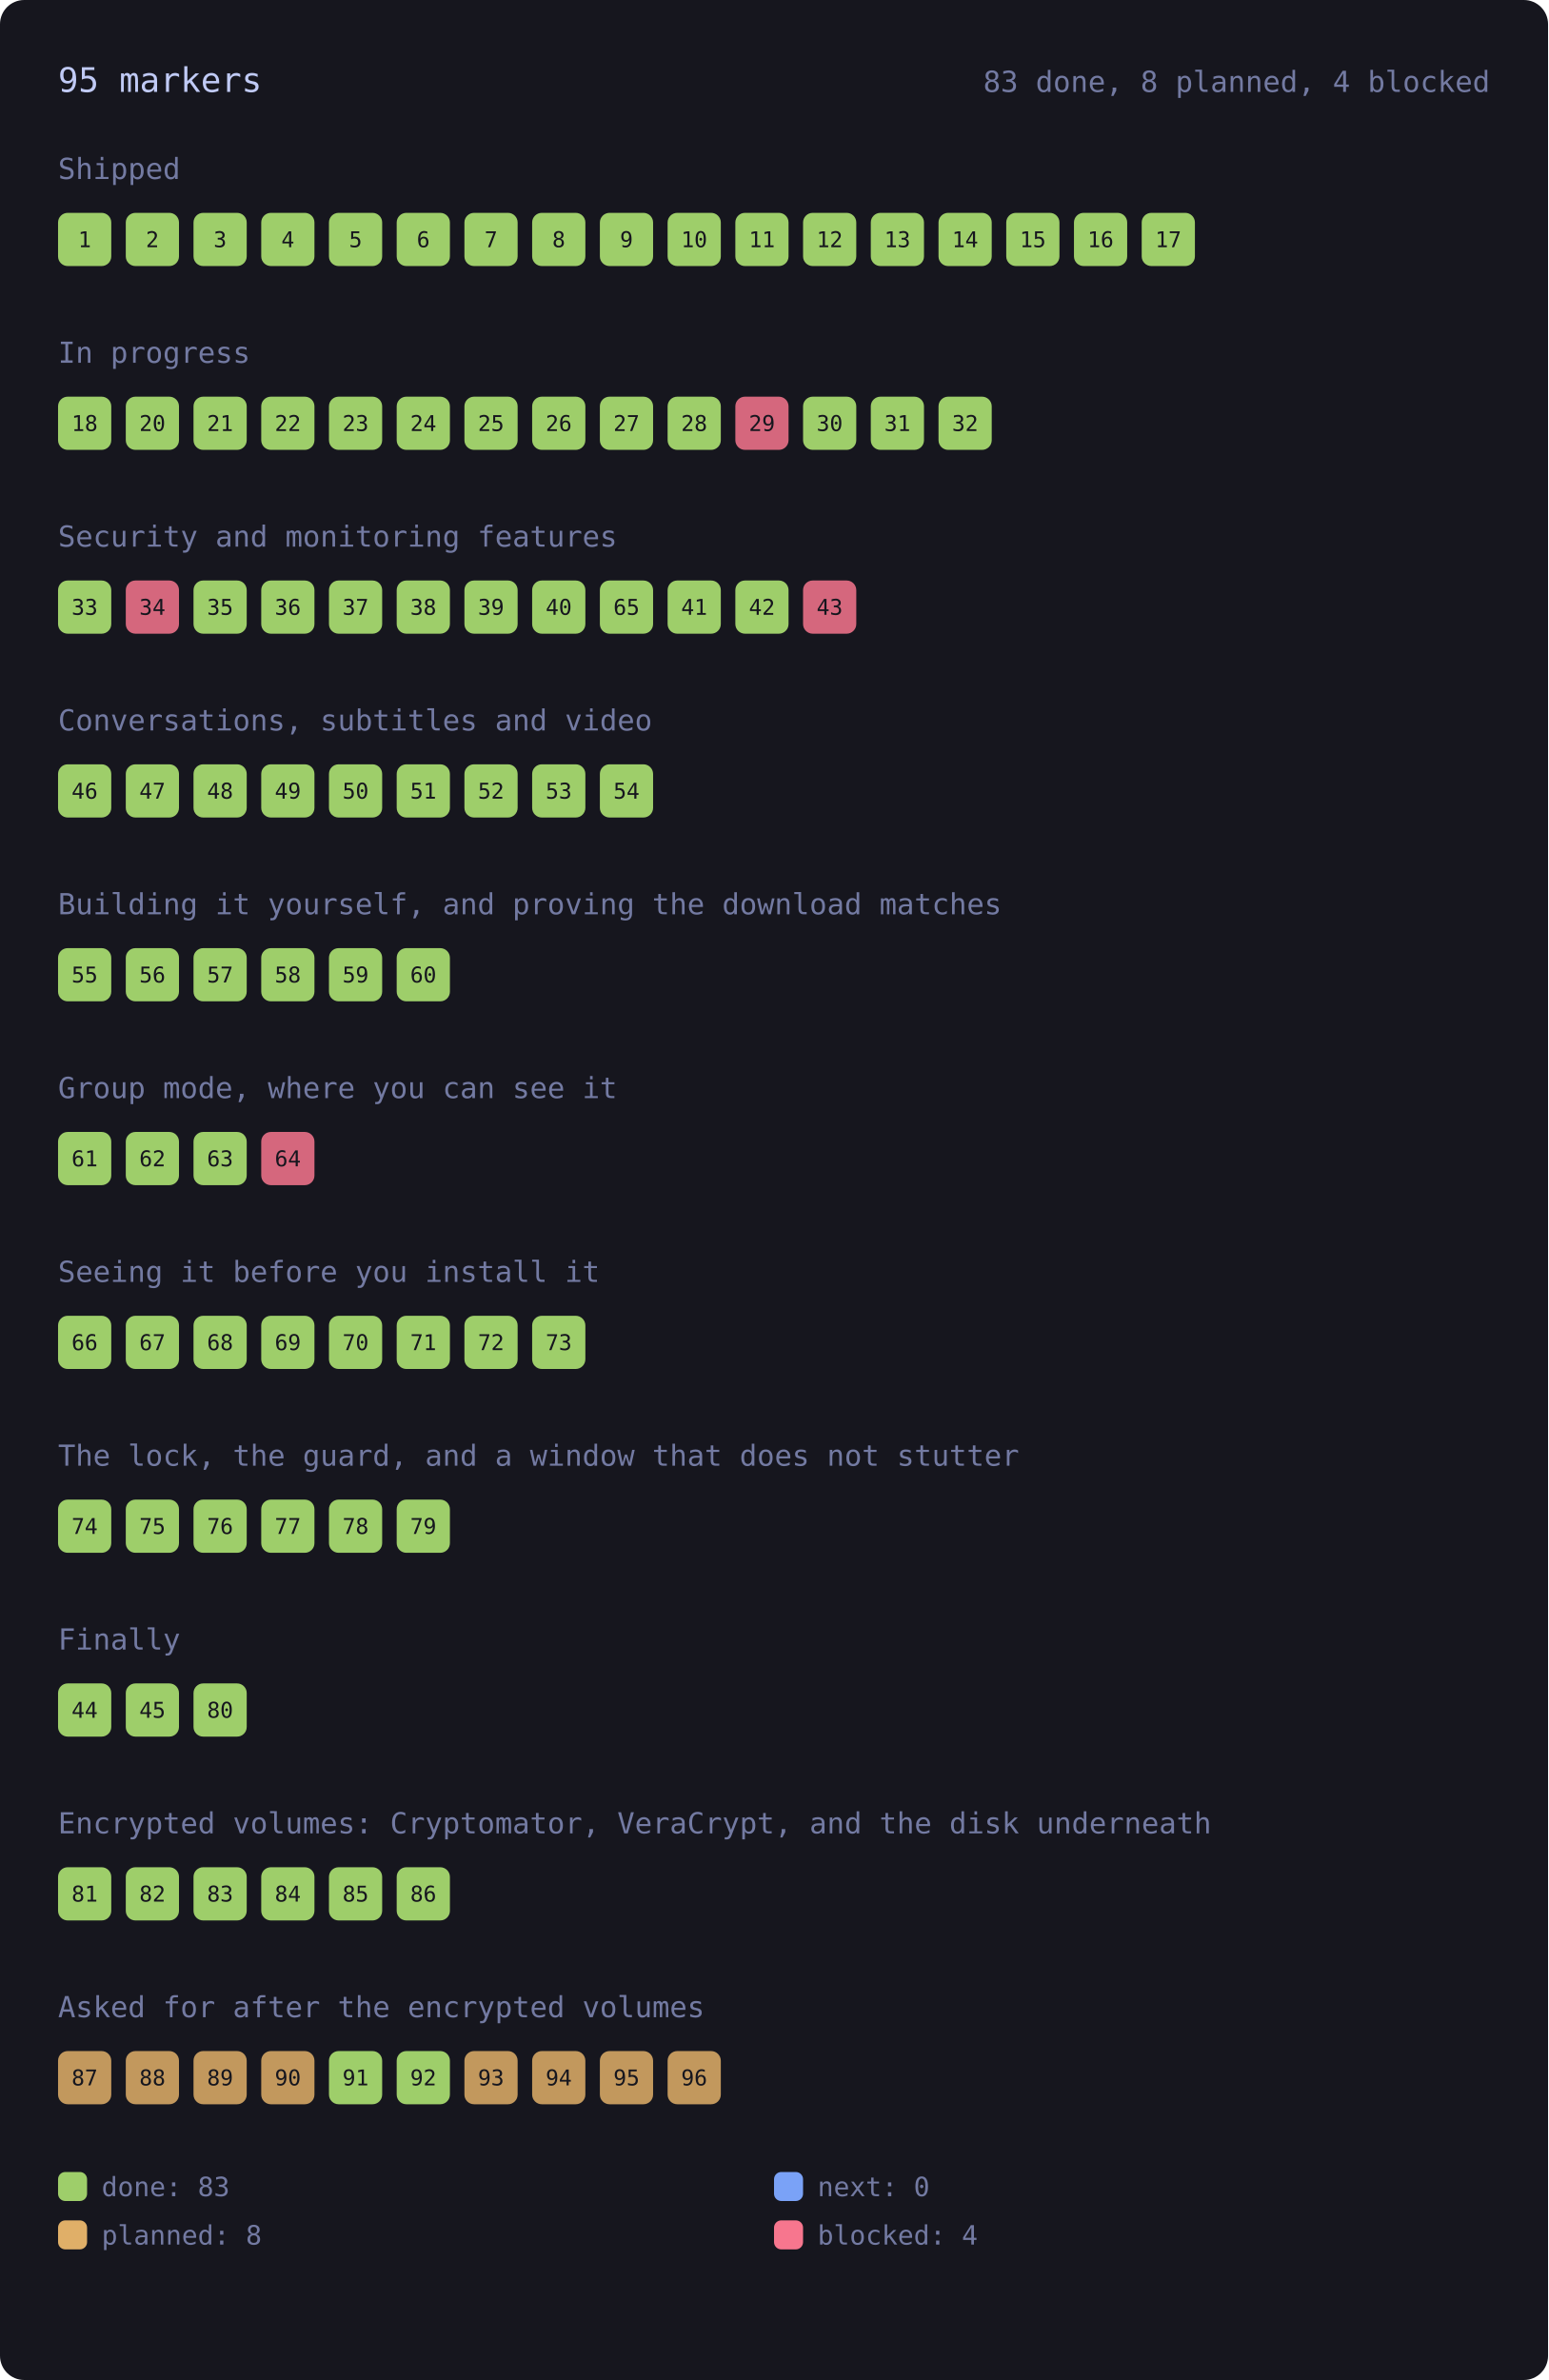
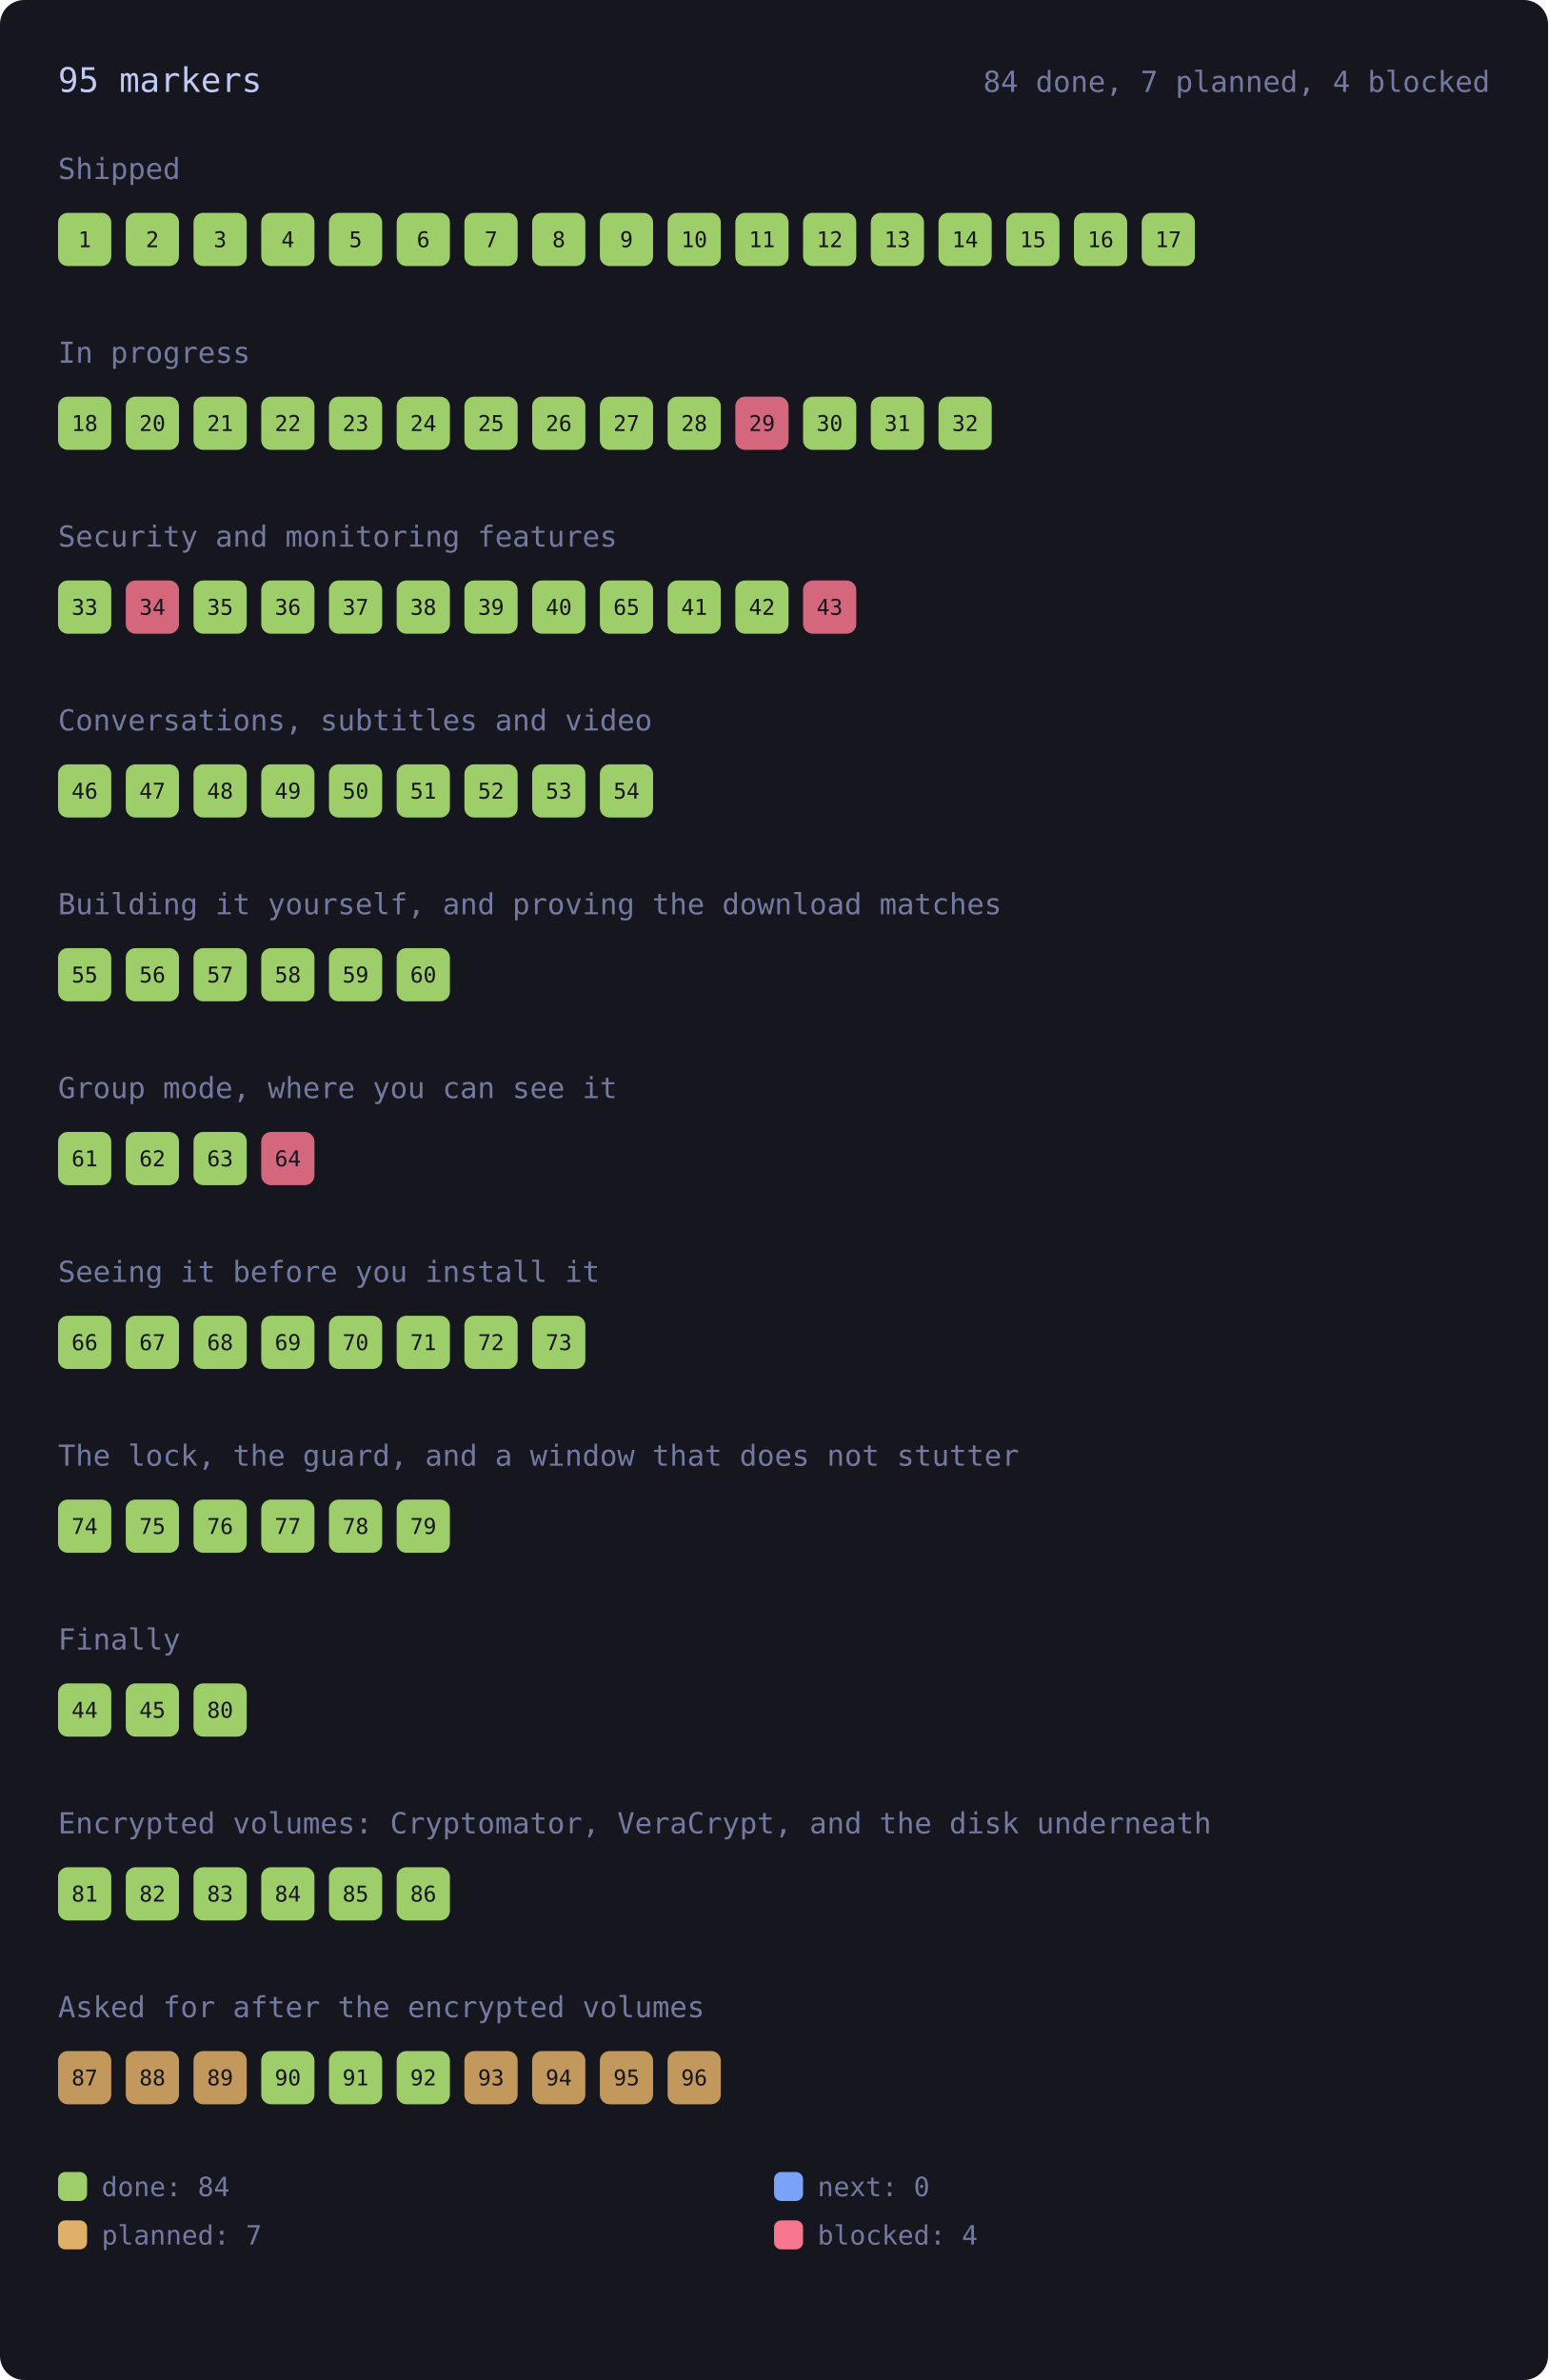
<svg xmlns="http://www.w3.org/2000/svg" viewBox="0 0 640 984" width="640" height="984" style="max-width:100%;height:auto" role="img" aria-label="every roadmap marker, coloured by state">
  <rect x="0" y="0" width="640" height="984" rx="10" fill="var(--bg-inset, #16161e)" />
  <text x="24.0" y="38.0" font-family="ui-monospace, SFMono-Regular, Menlo, Consolas, monospace" font-size="14" fill="var(--fg, #c0caf5)">95 markers</text>
-   <text x="616.0" y="38.0" font-family="ui-monospace, SFMono-Regular, Menlo, Consolas, monospace" font-size="12" fill="var(--muted, #737aa2)" text-anchor="end">83 done, 8 planned, 4 blocked</text>
+   <text x="616.0" y="38.0" font-family="ui-monospace, SFMono-Regular, Menlo, Consolas, monospace" font-size="12" fill="var(--muted, #737aa2)" text-anchor="end">84 done, 7 planned, 4 blocked</text>
  <text x="24.0" y="74.0" font-family="ui-monospace, SFMono-Regular, Menlo, Consolas, monospace" font-size="12" fill="var(--muted, #737aa2)">Shipped</text>
  <g>
    <rect x="24.0" y="88.0" width="22.0" height="22.0" rx="4" fill="var(--ok, #9ece6a)" opacity="1" />
    <text x="35.0" y="102.2" font-family="ui-monospace, SFMono-Regular, Menlo, Consolas, monospace" font-size="9" fill="var(--bg-inset, #16161e)" text-anchor="middle">1</text>
  </g>
  <g>
    <rect x="52.0" y="88.0" width="22.0" height="22.0" rx="4" fill="var(--ok, #9ece6a)" opacity="1" />
    <text x="63.0" y="102.2" font-family="ui-monospace, SFMono-Regular, Menlo, Consolas, monospace" font-size="9" fill="var(--bg-inset, #16161e)" text-anchor="middle">2</text>
  </g>
  <g>
    <rect x="80.0" y="88.0" width="22.0" height="22.0" rx="4" fill="var(--ok, #9ece6a)" opacity="1" />
    <text x="91.0" y="102.2" font-family="ui-monospace, SFMono-Regular, Menlo, Consolas, monospace" font-size="9" fill="var(--bg-inset, #16161e)" text-anchor="middle">3</text>
  </g>
  <g>
    <rect x="108.0" y="88.0" width="22.0" height="22.0" rx="4" fill="var(--ok, #9ece6a)" opacity="1" />
    <text x="119.0" y="102.2" font-family="ui-monospace, SFMono-Regular, Menlo, Consolas, monospace" font-size="9" fill="var(--bg-inset, #16161e)" text-anchor="middle">4</text>
  </g>
  <g>
    <rect x="136.0" y="88.0" width="22.0" height="22.0" rx="4" fill="var(--ok, #9ece6a)" opacity="1" />
    <text x="147.0" y="102.2" font-family="ui-monospace, SFMono-Regular, Menlo, Consolas, monospace" font-size="9" fill="var(--bg-inset, #16161e)" text-anchor="middle">5</text>
  </g>
  <g>
    <rect x="164.0" y="88.0" width="22.0" height="22.0" rx="4" fill="var(--ok, #9ece6a)" opacity="1" />
    <text x="175.0" y="102.2" font-family="ui-monospace, SFMono-Regular, Menlo, Consolas, monospace" font-size="9" fill="var(--bg-inset, #16161e)" text-anchor="middle">6</text>
  </g>
  <g>
    <rect x="192.0" y="88.0" width="22.0" height="22.0" rx="4" fill="var(--ok, #9ece6a)" opacity="1" />
    <text x="203.0" y="102.2" font-family="ui-monospace, SFMono-Regular, Menlo, Consolas, monospace" font-size="9" fill="var(--bg-inset, #16161e)" text-anchor="middle">7</text>
  </g>
  <g>
    <rect x="220.0" y="88.0" width="22.0" height="22.0" rx="4" fill="var(--ok, #9ece6a)" opacity="1" />
    <text x="231.0" y="102.2" font-family="ui-monospace, SFMono-Regular, Menlo, Consolas, monospace" font-size="9" fill="var(--bg-inset, #16161e)" text-anchor="middle">8</text>
  </g>
  <g>
    <rect x="248.0" y="88.0" width="22.0" height="22.0" rx="4" fill="var(--ok, #9ece6a)" opacity="1" />
    <text x="259.0" y="102.2" font-family="ui-monospace, SFMono-Regular, Menlo, Consolas, monospace" font-size="9" fill="var(--bg-inset, #16161e)" text-anchor="middle">9</text>
  </g>
  <g>
    <rect x="276.0" y="88.0" width="22.0" height="22.0" rx="4" fill="var(--ok, #9ece6a)" opacity="1" />
    <text x="287.0" y="102.2" font-family="ui-monospace, SFMono-Regular, Menlo, Consolas, monospace" font-size="9" fill="var(--bg-inset, #16161e)" text-anchor="middle">10</text>
  </g>
  <g>
    <rect x="304.0" y="88.0" width="22.0" height="22.0" rx="4" fill="var(--ok, #9ece6a)" opacity="1" />
    <text x="315.0" y="102.2" font-family="ui-monospace, SFMono-Regular, Menlo, Consolas, monospace" font-size="9" fill="var(--bg-inset, #16161e)" text-anchor="middle">11</text>
  </g>
  <g>
    <rect x="332.0" y="88.0" width="22.0" height="22.0" rx="4" fill="var(--ok, #9ece6a)" opacity="1" />
    <text x="343.0" y="102.2" font-family="ui-monospace, SFMono-Regular, Menlo, Consolas, monospace" font-size="9" fill="var(--bg-inset, #16161e)" text-anchor="middle">12</text>
  </g>
  <g>
    <rect x="360.0" y="88.0" width="22.0" height="22.0" rx="4" fill="var(--ok, #9ece6a)" opacity="1" />
    <text x="371.0" y="102.2" font-family="ui-monospace, SFMono-Regular, Menlo, Consolas, monospace" font-size="9" fill="var(--bg-inset, #16161e)" text-anchor="middle">13</text>
  </g>
  <g>
    <rect x="388.0" y="88.0" width="22.0" height="22.0" rx="4" fill="var(--ok, #9ece6a)" opacity="1" />
    <text x="399.0" y="102.2" font-family="ui-monospace, SFMono-Regular, Menlo, Consolas, monospace" font-size="9" fill="var(--bg-inset, #16161e)" text-anchor="middle">14</text>
  </g>
  <g>
    <rect x="416.0" y="88.0" width="22.0" height="22.0" rx="4" fill="var(--ok, #9ece6a)" opacity="1" />
    <text x="427.0" y="102.2" font-family="ui-monospace, SFMono-Regular, Menlo, Consolas, monospace" font-size="9" fill="var(--bg-inset, #16161e)" text-anchor="middle">15</text>
  </g>
  <g>
    <rect x="444.0" y="88.0" width="22.0" height="22.0" rx="4" fill="var(--ok, #9ece6a)" opacity="1" />
    <text x="455.0" y="102.2" font-family="ui-monospace, SFMono-Regular, Menlo, Consolas, monospace" font-size="9" fill="var(--bg-inset, #16161e)" text-anchor="middle">16</text>
  </g>
  <g>
    <rect x="472.0" y="88.0" width="22.0" height="22.0" rx="4" fill="var(--ok, #9ece6a)" opacity="1" />
    <text x="483.0" y="102.2" font-family="ui-monospace, SFMono-Regular, Menlo, Consolas, monospace" font-size="9" fill="var(--bg-inset, #16161e)" text-anchor="middle">17</text>
  </g>
  <text x="24.0" y="150.0" font-family="ui-monospace, SFMono-Regular, Menlo, Consolas, monospace" font-size="12" fill="var(--muted, #737aa2)">In progress</text>
  <g>
    <rect x="24.0" y="164.0" width="22.0" height="22.0" rx="4" fill="var(--ok, #9ece6a)" opacity="1" />
    <text x="35.0" y="178.2" font-family="ui-monospace, SFMono-Regular, Menlo, Consolas, monospace" font-size="9" fill="var(--bg-inset, #16161e)" text-anchor="middle">18</text>
  </g>
  <g>
    <rect x="52.0" y="164.0" width="22.0" height="22.0" rx="4" fill="var(--ok, #9ece6a)" opacity="1" />
    <text x="63.0" y="178.2" font-family="ui-monospace, SFMono-Regular, Menlo, Consolas, monospace" font-size="9" fill="var(--bg-inset, #16161e)" text-anchor="middle">20</text>
  </g>
  <g>
    <rect x="80.0" y="164.0" width="22.0" height="22.0" rx="4" fill="var(--ok, #9ece6a)" opacity="1" />
    <text x="91.0" y="178.2" font-family="ui-monospace, SFMono-Regular, Menlo, Consolas, monospace" font-size="9" fill="var(--bg-inset, #16161e)" text-anchor="middle">21</text>
  </g>
  <g>
    <rect x="108.0" y="164.0" width="22.0" height="22.0" rx="4" fill="var(--ok, #9ece6a)" opacity="1" />
    <text x="119.0" y="178.2" font-family="ui-monospace, SFMono-Regular, Menlo, Consolas, monospace" font-size="9" fill="var(--bg-inset, #16161e)" text-anchor="middle">22</text>
  </g>
  <g>
    <rect x="136.0" y="164.0" width="22.0" height="22.0" rx="4" fill="var(--ok, #9ece6a)" opacity="1" />
    <text x="147.0" y="178.2" font-family="ui-monospace, SFMono-Regular, Menlo, Consolas, monospace" font-size="9" fill="var(--bg-inset, #16161e)" text-anchor="middle">23</text>
  </g>
  <g>
    <rect x="164.0" y="164.0" width="22.0" height="22.0" rx="4" fill="var(--ok, #9ece6a)" opacity="1" />
    <text x="175.0" y="178.2" font-family="ui-monospace, SFMono-Regular, Menlo, Consolas, monospace" font-size="9" fill="var(--bg-inset, #16161e)" text-anchor="middle">24</text>
  </g>
  <g>
    <rect x="192.0" y="164.0" width="22.0" height="22.0" rx="4" fill="var(--ok, #9ece6a)" opacity="1" />
    <text x="203.0" y="178.2" font-family="ui-monospace, SFMono-Regular, Menlo, Consolas, monospace" font-size="9" fill="var(--bg-inset, #16161e)" text-anchor="middle">25</text>
  </g>
  <g>
    <rect x="220.0" y="164.0" width="22.0" height="22.0" rx="4" fill="var(--ok, #9ece6a)" opacity="1" />
    <text x="231.0" y="178.2" font-family="ui-monospace, SFMono-Regular, Menlo, Consolas, monospace" font-size="9" fill="var(--bg-inset, #16161e)" text-anchor="middle">26</text>
  </g>
  <g>
    <rect x="248.0" y="164.0" width="22.0" height="22.0" rx="4" fill="var(--ok, #9ece6a)" opacity="1" />
    <text x="259.0" y="178.2" font-family="ui-monospace, SFMono-Regular, Menlo, Consolas, monospace" font-size="9" fill="var(--bg-inset, #16161e)" text-anchor="middle">27</text>
  </g>
  <g>
    <rect x="276.0" y="164.0" width="22.0" height="22.0" rx="4" fill="var(--ok, #9ece6a)" opacity="1" />
    <text x="287.0" y="178.2" font-family="ui-monospace, SFMono-Regular, Menlo, Consolas, monospace" font-size="9" fill="var(--bg-inset, #16161e)" text-anchor="middle">28</text>
  </g>
  <g>
    <rect x="304.0" y="164.0" width="22.0" height="22.0" rx="4" fill="var(--err, #f7768e)" opacity="0.85" />
    <text x="315.0" y="178.2" font-family="ui-monospace, SFMono-Regular, Menlo, Consolas, monospace" font-size="9" fill="var(--bg-inset, #16161e)" text-anchor="middle">29</text>
  </g>
  <g>
    <rect x="332.0" y="164.0" width="22.0" height="22.0" rx="4" fill="var(--ok, #9ece6a)" opacity="1" />
    <text x="343.0" y="178.2" font-family="ui-monospace, SFMono-Regular, Menlo, Consolas, monospace" font-size="9" fill="var(--bg-inset, #16161e)" text-anchor="middle">30</text>
  </g>
  <g>
    <rect x="360.0" y="164.0" width="22.0" height="22.0" rx="4" fill="var(--ok, #9ece6a)" opacity="1" />
    <text x="371.0" y="178.2" font-family="ui-monospace, SFMono-Regular, Menlo, Consolas, monospace" font-size="9" fill="var(--bg-inset, #16161e)" text-anchor="middle">31</text>
  </g>
  <g>
    <rect x="388.0" y="164.0" width="22.0" height="22.0" rx="4" fill="var(--ok, #9ece6a)" opacity="1" />
    <text x="399.0" y="178.2" font-family="ui-monospace, SFMono-Regular, Menlo, Consolas, monospace" font-size="9" fill="var(--bg-inset, #16161e)" text-anchor="middle">32</text>
  </g>
  <text x="24.0" y="226.0" font-family="ui-monospace, SFMono-Regular, Menlo, Consolas, monospace" font-size="12" fill="var(--muted, #737aa2)">Security and monitoring features</text>
  <g>
    <rect x="24.0" y="240.0" width="22.0" height="22.0" rx="4" fill="var(--ok, #9ece6a)" opacity="1" />
    <text x="35.0" y="254.2" font-family="ui-monospace, SFMono-Regular, Menlo, Consolas, monospace" font-size="9" fill="var(--bg-inset, #16161e)" text-anchor="middle">33</text>
  </g>
  <g>
    <rect x="52.0" y="240.0" width="22.0" height="22.0" rx="4" fill="var(--err, #f7768e)" opacity="0.85" />
    <text x="63.0" y="254.2" font-family="ui-monospace, SFMono-Regular, Menlo, Consolas, monospace" font-size="9" fill="var(--bg-inset, #16161e)" text-anchor="middle">34</text>
  </g>
  <g>
    <rect x="80.0" y="240.0" width="22.0" height="22.0" rx="4" fill="var(--ok, #9ece6a)" opacity="1" />
    <text x="91.0" y="254.2" font-family="ui-monospace, SFMono-Regular, Menlo, Consolas, monospace" font-size="9" fill="var(--bg-inset, #16161e)" text-anchor="middle">35</text>
  </g>
  <g>
    <rect x="108.0" y="240.0" width="22.0" height="22.0" rx="4" fill="var(--ok, #9ece6a)" opacity="1" />
    <text x="119.0" y="254.2" font-family="ui-monospace, SFMono-Regular, Menlo, Consolas, monospace" font-size="9" fill="var(--bg-inset, #16161e)" text-anchor="middle">36</text>
  </g>
  <g>
    <rect x="136.0" y="240.0" width="22.0" height="22.0" rx="4" fill="var(--ok, #9ece6a)" opacity="1" />
    <text x="147.0" y="254.2" font-family="ui-monospace, SFMono-Regular, Menlo, Consolas, monospace" font-size="9" fill="var(--bg-inset, #16161e)" text-anchor="middle">37</text>
  </g>
  <g>
    <rect x="164.0" y="240.0" width="22.0" height="22.0" rx="4" fill="var(--ok, #9ece6a)" opacity="1" />
    <text x="175.0" y="254.2" font-family="ui-monospace, SFMono-Regular, Menlo, Consolas, monospace" font-size="9" fill="var(--bg-inset, #16161e)" text-anchor="middle">38</text>
  </g>
  <g>
    <rect x="192.0" y="240.0" width="22.0" height="22.0" rx="4" fill="var(--ok, #9ece6a)" opacity="1" />
    <text x="203.0" y="254.2" font-family="ui-monospace, SFMono-Regular, Menlo, Consolas, monospace" font-size="9" fill="var(--bg-inset, #16161e)" text-anchor="middle">39</text>
  </g>
  <g>
    <rect x="220.0" y="240.0" width="22.0" height="22.0" rx="4" fill="var(--ok, #9ece6a)" opacity="1" />
    <text x="231.0" y="254.2" font-family="ui-monospace, SFMono-Regular, Menlo, Consolas, monospace" font-size="9" fill="var(--bg-inset, #16161e)" text-anchor="middle">40</text>
  </g>
  <g>
    <rect x="248.0" y="240.0" width="22.0" height="22.0" rx="4" fill="var(--ok, #9ece6a)" opacity="1" />
    <text x="259.0" y="254.2" font-family="ui-monospace, SFMono-Regular, Menlo, Consolas, monospace" font-size="9" fill="var(--bg-inset, #16161e)" text-anchor="middle">65</text>
  </g>
  <g>
    <rect x="276.0" y="240.0" width="22.0" height="22.0" rx="4" fill="var(--ok, #9ece6a)" opacity="1" />
    <text x="287.0" y="254.2" font-family="ui-monospace, SFMono-Regular, Menlo, Consolas, monospace" font-size="9" fill="var(--bg-inset, #16161e)" text-anchor="middle">41</text>
  </g>
  <g>
    <rect x="304.0" y="240.0" width="22.0" height="22.0" rx="4" fill="var(--ok, #9ece6a)" opacity="1" />
    <text x="315.0" y="254.2" font-family="ui-monospace, SFMono-Regular, Menlo, Consolas, monospace" font-size="9" fill="var(--bg-inset, #16161e)" text-anchor="middle">42</text>
  </g>
  <g>
    <rect x="332.0" y="240.0" width="22.0" height="22.0" rx="4" fill="var(--err, #f7768e)" opacity="0.85" />
    <text x="343.0" y="254.2" font-family="ui-monospace, SFMono-Regular, Menlo, Consolas, monospace" font-size="9" fill="var(--bg-inset, #16161e)" text-anchor="middle">43</text>
  </g>
  <text x="24.0" y="302.0" font-family="ui-monospace, SFMono-Regular, Menlo, Consolas, monospace" font-size="12" fill="var(--muted, #737aa2)">Conversations, subtitles and video</text>
  <g>
    <rect x="24.0" y="316.0" width="22.0" height="22.0" rx="4" fill="var(--ok, #9ece6a)" opacity="1" />
    <text x="35.0" y="330.2" font-family="ui-monospace, SFMono-Regular, Menlo, Consolas, monospace" font-size="9" fill="var(--bg-inset, #16161e)" text-anchor="middle">46</text>
  </g>
  <g>
    <rect x="52.0" y="316.0" width="22.0" height="22.0" rx="4" fill="var(--ok, #9ece6a)" opacity="1" />
    <text x="63.0" y="330.2" font-family="ui-monospace, SFMono-Regular, Menlo, Consolas, monospace" font-size="9" fill="var(--bg-inset, #16161e)" text-anchor="middle">47</text>
  </g>
  <g>
    <rect x="80.0" y="316.0" width="22.0" height="22.0" rx="4" fill="var(--ok, #9ece6a)" opacity="1" />
    <text x="91.0" y="330.2" font-family="ui-monospace, SFMono-Regular, Menlo, Consolas, monospace" font-size="9" fill="var(--bg-inset, #16161e)" text-anchor="middle">48</text>
  </g>
  <g>
    <rect x="108.0" y="316.0" width="22.0" height="22.0" rx="4" fill="var(--ok, #9ece6a)" opacity="1" />
    <text x="119.0" y="330.2" font-family="ui-monospace, SFMono-Regular, Menlo, Consolas, monospace" font-size="9" fill="var(--bg-inset, #16161e)" text-anchor="middle">49</text>
  </g>
  <g>
    <rect x="136.0" y="316.0" width="22.0" height="22.0" rx="4" fill="var(--ok, #9ece6a)" opacity="1" />
    <text x="147.0" y="330.2" font-family="ui-monospace, SFMono-Regular, Menlo, Consolas, monospace" font-size="9" fill="var(--bg-inset, #16161e)" text-anchor="middle">50</text>
  </g>
  <g>
    <rect x="164.0" y="316.0" width="22.0" height="22.0" rx="4" fill="var(--ok, #9ece6a)" opacity="1" />
    <text x="175.0" y="330.2" font-family="ui-monospace, SFMono-Regular, Menlo, Consolas, monospace" font-size="9" fill="var(--bg-inset, #16161e)" text-anchor="middle">51</text>
  </g>
  <g>
    <rect x="192.0" y="316.0" width="22.0" height="22.0" rx="4" fill="var(--ok, #9ece6a)" opacity="1" />
    <text x="203.0" y="330.2" font-family="ui-monospace, SFMono-Regular, Menlo, Consolas, monospace" font-size="9" fill="var(--bg-inset, #16161e)" text-anchor="middle">52</text>
  </g>
  <g>
    <rect x="220.0" y="316.0" width="22.0" height="22.0" rx="4" fill="var(--ok, #9ece6a)" opacity="1" />
    <text x="231.0" y="330.2" font-family="ui-monospace, SFMono-Regular, Menlo, Consolas, monospace" font-size="9" fill="var(--bg-inset, #16161e)" text-anchor="middle">53</text>
  </g>
  <g>
    <rect x="248.0" y="316.0" width="22.0" height="22.0" rx="4" fill="var(--ok, #9ece6a)" opacity="1" />
    <text x="259.0" y="330.2" font-family="ui-monospace, SFMono-Regular, Menlo, Consolas, monospace" font-size="9" fill="var(--bg-inset, #16161e)" text-anchor="middle">54</text>
  </g>
  <text x="24.0" y="378.0" font-family="ui-monospace, SFMono-Regular, Menlo, Consolas, monospace" font-size="12" fill="var(--muted, #737aa2)">Building it yourself, and proving the download matches</text>
  <g>
    <rect x="24.0" y="392.0" width="22.0" height="22.0" rx="4" fill="var(--ok, #9ece6a)" opacity="1" />
    <text x="35.0" y="406.2" font-family="ui-monospace, SFMono-Regular, Menlo, Consolas, monospace" font-size="9" fill="var(--bg-inset, #16161e)" text-anchor="middle">55</text>
  </g>
  <g>
    <rect x="52.0" y="392.0" width="22.0" height="22.0" rx="4" fill="var(--ok, #9ece6a)" opacity="1" />
    <text x="63.0" y="406.2" font-family="ui-monospace, SFMono-Regular, Menlo, Consolas, monospace" font-size="9" fill="var(--bg-inset, #16161e)" text-anchor="middle">56</text>
  </g>
  <g>
    <rect x="80.0" y="392.0" width="22.0" height="22.0" rx="4" fill="var(--ok, #9ece6a)" opacity="1" />
    <text x="91.0" y="406.2" font-family="ui-monospace, SFMono-Regular, Menlo, Consolas, monospace" font-size="9" fill="var(--bg-inset, #16161e)" text-anchor="middle">57</text>
  </g>
  <g>
    <rect x="108.0" y="392.0" width="22.0" height="22.0" rx="4" fill="var(--ok, #9ece6a)" opacity="1" />
    <text x="119.0" y="406.2" font-family="ui-monospace, SFMono-Regular, Menlo, Consolas, monospace" font-size="9" fill="var(--bg-inset, #16161e)" text-anchor="middle">58</text>
  </g>
  <g>
    <rect x="136.0" y="392.0" width="22.0" height="22.0" rx="4" fill="var(--ok, #9ece6a)" opacity="1" />
    <text x="147.0" y="406.2" font-family="ui-monospace, SFMono-Regular, Menlo, Consolas, monospace" font-size="9" fill="var(--bg-inset, #16161e)" text-anchor="middle">59</text>
  </g>
  <g>
    <rect x="164.0" y="392.0" width="22.0" height="22.0" rx="4" fill="var(--ok, #9ece6a)" opacity="1" />
    <text x="175.0" y="406.2" font-family="ui-monospace, SFMono-Regular, Menlo, Consolas, monospace" font-size="9" fill="var(--bg-inset, #16161e)" text-anchor="middle">60</text>
  </g>
  <text x="24.0" y="454.0" font-family="ui-monospace, SFMono-Regular, Menlo, Consolas, monospace" font-size="12" fill="var(--muted, #737aa2)">Group mode, where you can see it</text>
  <g>
    <rect x="24.0" y="468.0" width="22.0" height="22.0" rx="4" fill="var(--ok, #9ece6a)" opacity="1" />
    <text x="35.0" y="482.2" font-family="ui-monospace, SFMono-Regular, Menlo, Consolas, monospace" font-size="9" fill="var(--bg-inset, #16161e)" text-anchor="middle">61</text>
  </g>
  <g>
    <rect x="52.0" y="468.0" width="22.0" height="22.0" rx="4" fill="var(--ok, #9ece6a)" opacity="1" />
    <text x="63.0" y="482.2" font-family="ui-monospace, SFMono-Regular, Menlo, Consolas, monospace" font-size="9" fill="var(--bg-inset, #16161e)" text-anchor="middle">62</text>
  </g>
  <g>
    <rect x="80.0" y="468.0" width="22.0" height="22.0" rx="4" fill="var(--ok, #9ece6a)" opacity="1" />
    <text x="91.0" y="482.2" font-family="ui-monospace, SFMono-Regular, Menlo, Consolas, monospace" font-size="9" fill="var(--bg-inset, #16161e)" text-anchor="middle">63</text>
  </g>
  <g>
    <rect x="108.0" y="468.0" width="22.0" height="22.0" rx="4" fill="var(--err, #f7768e)" opacity="0.85" />
    <text x="119.0" y="482.2" font-family="ui-monospace, SFMono-Regular, Menlo, Consolas, monospace" font-size="9" fill="var(--bg-inset, #16161e)" text-anchor="middle">64</text>
  </g>
  <text x="24.0" y="530.0" font-family="ui-monospace, SFMono-Regular, Menlo, Consolas, monospace" font-size="12" fill="var(--muted, #737aa2)">Seeing it before you install it</text>
  <g>
    <rect x="24.0" y="544.0" width="22.0" height="22.0" rx="4" fill="var(--ok, #9ece6a)" opacity="1" />
    <text x="35.0" y="558.2" font-family="ui-monospace, SFMono-Regular, Menlo, Consolas, monospace" font-size="9" fill="var(--bg-inset, #16161e)" text-anchor="middle">66</text>
  </g>
  <g>
    <rect x="52.0" y="544.0" width="22.0" height="22.0" rx="4" fill="var(--ok, #9ece6a)" opacity="1" />
    <text x="63.0" y="558.2" font-family="ui-monospace, SFMono-Regular, Menlo, Consolas, monospace" font-size="9" fill="var(--bg-inset, #16161e)" text-anchor="middle">67</text>
  </g>
  <g>
    <rect x="80.0" y="544.0" width="22.0" height="22.0" rx="4" fill="var(--ok, #9ece6a)" opacity="1" />
    <text x="91.0" y="558.2" font-family="ui-monospace, SFMono-Regular, Menlo, Consolas, monospace" font-size="9" fill="var(--bg-inset, #16161e)" text-anchor="middle">68</text>
  </g>
  <g>
    <rect x="108.0" y="544.0" width="22.0" height="22.0" rx="4" fill="var(--ok, #9ece6a)" opacity="1" />
    <text x="119.0" y="558.2" font-family="ui-monospace, SFMono-Regular, Menlo, Consolas, monospace" font-size="9" fill="var(--bg-inset, #16161e)" text-anchor="middle">69</text>
  </g>
  <g>
    <rect x="136.0" y="544.0" width="22.0" height="22.0" rx="4" fill="var(--ok, #9ece6a)" opacity="1" />
    <text x="147.0" y="558.2" font-family="ui-monospace, SFMono-Regular, Menlo, Consolas, monospace" font-size="9" fill="var(--bg-inset, #16161e)" text-anchor="middle">70</text>
  </g>
  <g>
    <rect x="164.0" y="544.0" width="22.0" height="22.0" rx="4" fill="var(--ok, #9ece6a)" opacity="1" />
    <text x="175.0" y="558.2" font-family="ui-monospace, SFMono-Regular, Menlo, Consolas, monospace" font-size="9" fill="var(--bg-inset, #16161e)" text-anchor="middle">71</text>
  </g>
  <g>
    <rect x="192.0" y="544.0" width="22.0" height="22.0" rx="4" fill="var(--ok, #9ece6a)" opacity="1" />
    <text x="203.0" y="558.2" font-family="ui-monospace, SFMono-Regular, Menlo, Consolas, monospace" font-size="9" fill="var(--bg-inset, #16161e)" text-anchor="middle">72</text>
  </g>
  <g>
    <rect x="220.0" y="544.0" width="22.0" height="22.0" rx="4" fill="var(--ok, #9ece6a)" opacity="1" />
    <text x="231.0" y="558.2" font-family="ui-monospace, SFMono-Regular, Menlo, Consolas, monospace" font-size="9" fill="var(--bg-inset, #16161e)" text-anchor="middle">73</text>
  </g>
  <text x="24.0" y="606.0" font-family="ui-monospace, SFMono-Regular, Menlo, Consolas, monospace" font-size="12" fill="var(--muted, #737aa2)">The lock, the guard, and a window that does not stutter</text>
  <g>
    <rect x="24.0" y="620.0" width="22.0" height="22.0" rx="4" fill="var(--ok, #9ece6a)" opacity="1" />
    <text x="35.0" y="634.2" font-family="ui-monospace, SFMono-Regular, Menlo, Consolas, monospace" font-size="9" fill="var(--bg-inset, #16161e)" text-anchor="middle">74</text>
  </g>
  <g>
    <rect x="52.0" y="620.0" width="22.0" height="22.0" rx="4" fill="var(--ok, #9ece6a)" opacity="1" />
    <text x="63.0" y="634.2" font-family="ui-monospace, SFMono-Regular, Menlo, Consolas, monospace" font-size="9" fill="var(--bg-inset, #16161e)" text-anchor="middle">75</text>
  </g>
  <g>
    <rect x="80.0" y="620.0" width="22.0" height="22.0" rx="4" fill="var(--ok, #9ece6a)" opacity="1" />
    <text x="91.0" y="634.2" font-family="ui-monospace, SFMono-Regular, Menlo, Consolas, monospace" font-size="9" fill="var(--bg-inset, #16161e)" text-anchor="middle">76</text>
  </g>
  <g>
    <rect x="108.0" y="620.0" width="22.0" height="22.0" rx="4" fill="var(--ok, #9ece6a)" opacity="1" />
    <text x="119.0" y="634.2" font-family="ui-monospace, SFMono-Regular, Menlo, Consolas, monospace" font-size="9" fill="var(--bg-inset, #16161e)" text-anchor="middle">77</text>
  </g>
  <g>
    <rect x="136.0" y="620.0" width="22.0" height="22.0" rx="4" fill="var(--ok, #9ece6a)" opacity="1" />
    <text x="147.0" y="634.2" font-family="ui-monospace, SFMono-Regular, Menlo, Consolas, monospace" font-size="9" fill="var(--bg-inset, #16161e)" text-anchor="middle">78</text>
  </g>
  <g>
    <rect x="164.0" y="620.0" width="22.0" height="22.0" rx="4" fill="var(--ok, #9ece6a)" opacity="1" />
    <text x="175.0" y="634.2" font-family="ui-monospace, SFMono-Regular, Menlo, Consolas, monospace" font-size="9" fill="var(--bg-inset, #16161e)" text-anchor="middle">79</text>
  </g>
  <text x="24.0" y="682.0" font-family="ui-monospace, SFMono-Regular, Menlo, Consolas, monospace" font-size="12" fill="var(--muted, #737aa2)">Finally</text>
  <g>
    <rect x="24.0" y="696.0" width="22.0" height="22.0" rx="4" fill="var(--ok, #9ece6a)" opacity="1" />
    <text x="35.0" y="710.2" font-family="ui-monospace, SFMono-Regular, Menlo, Consolas, monospace" font-size="9" fill="var(--bg-inset, #16161e)" text-anchor="middle">44</text>
  </g>
  <g>
    <rect x="52.0" y="696.0" width="22.0" height="22.0" rx="4" fill="var(--ok, #9ece6a)" opacity="1" />
    <text x="63.0" y="710.2" font-family="ui-monospace, SFMono-Regular, Menlo, Consolas, monospace" font-size="9" fill="var(--bg-inset, #16161e)" text-anchor="middle">45</text>
  </g>
  <g>
    <rect x="80.0" y="696.0" width="22.0" height="22.0" rx="4" fill="var(--ok, #9ece6a)" opacity="1" />
    <text x="91.0" y="710.2" font-family="ui-monospace, SFMono-Regular, Menlo, Consolas, monospace" font-size="9" fill="var(--bg-inset, #16161e)" text-anchor="middle">80</text>
  </g>
  <text x="24.0" y="758.0" font-family="ui-monospace, SFMono-Regular, Menlo, Consolas, monospace" font-size="12" fill="var(--muted, #737aa2)">Encrypted volumes: Cryptomator, VeraCrypt, and the disk underneath</text>
  <g>
    <rect x="24.0" y="772.0" width="22.0" height="22.0" rx="4" fill="var(--ok, #9ece6a)" opacity="1" />
    <text x="35.0" y="786.2" font-family="ui-monospace, SFMono-Regular, Menlo, Consolas, monospace" font-size="9" fill="var(--bg-inset, #16161e)" text-anchor="middle">81</text>
  </g>
  <g>
    <rect x="52.0" y="772.0" width="22.0" height="22.0" rx="4" fill="var(--ok, #9ece6a)" opacity="1" />
    <text x="63.0" y="786.2" font-family="ui-monospace, SFMono-Regular, Menlo, Consolas, monospace" font-size="9" fill="var(--bg-inset, #16161e)" text-anchor="middle">82</text>
  </g>
  <g>
    <rect x="80.0" y="772.0" width="22.0" height="22.0" rx="4" fill="var(--ok, #9ece6a)" opacity="1" />
    <text x="91.0" y="786.2" font-family="ui-monospace, SFMono-Regular, Menlo, Consolas, monospace" font-size="9" fill="var(--bg-inset, #16161e)" text-anchor="middle">83</text>
  </g>
  <g>
    <rect x="108.0" y="772.0" width="22.0" height="22.0" rx="4" fill="var(--ok, #9ece6a)" opacity="1" />
    <text x="119.0" y="786.2" font-family="ui-monospace, SFMono-Regular, Menlo, Consolas, monospace" font-size="9" fill="var(--bg-inset, #16161e)" text-anchor="middle">84</text>
  </g>
  <g>
    <rect x="136.0" y="772.0" width="22.0" height="22.0" rx="4" fill="var(--ok, #9ece6a)" opacity="1" />
    <text x="147.0" y="786.2" font-family="ui-monospace, SFMono-Regular, Menlo, Consolas, monospace" font-size="9" fill="var(--bg-inset, #16161e)" text-anchor="middle">85</text>
  </g>
  <g>
    <rect x="164.0" y="772.0" width="22.0" height="22.0" rx="4" fill="var(--ok, #9ece6a)" opacity="1" />
    <text x="175.0" y="786.2" font-family="ui-monospace, SFMono-Regular, Menlo, Consolas, monospace" font-size="9" fill="var(--bg-inset, #16161e)" text-anchor="middle">86</text>
  </g>
  <text x="24.0" y="834.0" font-family="ui-monospace, SFMono-Regular, Menlo, Consolas, monospace" font-size="12" fill="var(--muted, #737aa2)">Asked for after the encrypted volumes</text>
  <g>
    <rect x="24.0" y="848.0" width="22.0" height="22.0" rx="4" fill="var(--warn, #e0af68)" opacity="0.85" />
    <text x="35.0" y="862.2" font-family="ui-monospace, SFMono-Regular, Menlo, Consolas, monospace" font-size="9" fill="var(--bg-inset, #16161e)" text-anchor="middle">87</text>
  </g>
  <g>
    <rect x="52.0" y="848.0" width="22.0" height="22.0" rx="4" fill="var(--warn, #e0af68)" opacity="0.85" />
    <text x="63.0" y="862.2" font-family="ui-monospace, SFMono-Regular, Menlo, Consolas, monospace" font-size="9" fill="var(--bg-inset, #16161e)" text-anchor="middle">88</text>
  </g>
  <g>
    <rect x="80.0" y="848.0" width="22.0" height="22.0" rx="4" fill="var(--warn, #e0af68)" opacity="0.85" />
    <text x="91.0" y="862.2" font-family="ui-monospace, SFMono-Regular, Menlo, Consolas, monospace" font-size="9" fill="var(--bg-inset, #16161e)" text-anchor="middle">89</text>
  </g>
  <g>
-     <rect x="108.0" y="848.0" width="22.0" height="22.0" rx="4" fill="var(--warn, #e0af68)" opacity="0.85" />
+     <rect x="108.0" y="848.0" width="22.0" height="22.0" rx="4" fill="var(--ok, #9ece6a)" opacity="1" />
    <text x="119.0" y="862.2" font-family="ui-monospace, SFMono-Regular, Menlo, Consolas, monospace" font-size="9" fill="var(--bg-inset, #16161e)" text-anchor="middle">90</text>
  </g>
  <g>
    <rect x="136.0" y="848.0" width="22.0" height="22.0" rx="4" fill="var(--ok, #9ece6a)" opacity="1" />
    <text x="147.0" y="862.2" font-family="ui-monospace, SFMono-Regular, Menlo, Consolas, monospace" font-size="9" fill="var(--bg-inset, #16161e)" text-anchor="middle">91</text>
  </g>
  <g>
    <rect x="164.0" y="848.0" width="22.0" height="22.0" rx="4" fill="var(--ok, #9ece6a)" opacity="1" />
    <text x="175.0" y="862.2" font-family="ui-monospace, SFMono-Regular, Menlo, Consolas, monospace" font-size="9" fill="var(--bg-inset, #16161e)" text-anchor="middle">92</text>
  </g>
  <g>
    <rect x="192.0" y="848.0" width="22.0" height="22.0" rx="4" fill="var(--warn, #e0af68)" opacity="0.85" />
    <text x="203.0" y="862.2" font-family="ui-monospace, SFMono-Regular, Menlo, Consolas, monospace" font-size="9" fill="var(--bg-inset, #16161e)" text-anchor="middle">93</text>
  </g>
  <g>
    <rect x="220.0" y="848.0" width="22.0" height="22.0" rx="4" fill="var(--warn, #e0af68)" opacity="0.85" />
    <text x="231.0" y="862.2" font-family="ui-monospace, SFMono-Regular, Menlo, Consolas, monospace" font-size="9" fill="var(--bg-inset, #16161e)" text-anchor="middle">94</text>
  </g>
  <g>
    <rect x="248.0" y="848.0" width="22.0" height="22.0" rx="4" fill="var(--warn, #e0af68)" opacity="0.85" />
    <text x="259.0" y="862.2" font-family="ui-monospace, SFMono-Regular, Menlo, Consolas, monospace" font-size="9" fill="var(--bg-inset, #16161e)" text-anchor="middle">95</text>
  </g>
  <g>
    <rect x="276.0" y="848.0" width="22.0" height="22.0" rx="4" fill="var(--warn, #e0af68)" opacity="0.85" />
    <text x="287.0" y="862.2" font-family="ui-monospace, SFMono-Regular, Menlo, Consolas, monospace" font-size="9" fill="var(--bg-inset, #16161e)" text-anchor="middle">96</text>
  </g>
  <rect x="24.0" y="898.0" width="12" height="12" rx="3" fill="var(--ok, #9ece6a)" />
-   <text x="42.0" y="908.0" font-family="ui-monospace, SFMono-Regular, Menlo, Consolas, monospace" font-size="11" fill="var(--muted, #737aa2)">done: 83</text>
+   <text x="42.0" y="908.0" font-family="ui-monospace, SFMono-Regular, Menlo, Consolas, monospace" font-size="11" fill="var(--muted, #737aa2)">done: 84</text>
  <rect x="320.0" y="898.0" width="12" height="12" rx="3" fill="var(--accent, #7aa2f7)" />
  <text x="338.0" y="908.0" font-family="ui-monospace, SFMono-Regular, Menlo, Consolas, monospace" font-size="11" fill="var(--muted, #737aa2)">next: 0</text>
  <rect x="24.0" y="918.0" width="12" height="12" rx="3" fill="var(--warn, #e0af68)" />
-   <text x="42.0" y="928.0" font-family="ui-monospace, SFMono-Regular, Menlo, Consolas, monospace" font-size="11" fill="var(--muted, #737aa2)">planned: 8</text>
+   <text x="42.0" y="928.0" font-family="ui-monospace, SFMono-Regular, Menlo, Consolas, monospace" font-size="11" fill="var(--muted, #737aa2)">planned: 7</text>
  <rect x="320.0" y="918.0" width="12" height="12" rx="3" fill="var(--err, #f7768e)" />
  <text x="338.0" y="928.0" font-family="ui-monospace, SFMono-Regular, Menlo, Consolas, monospace" font-size="11" fill="var(--muted, #737aa2)">blocked: 4</text>
</svg>
